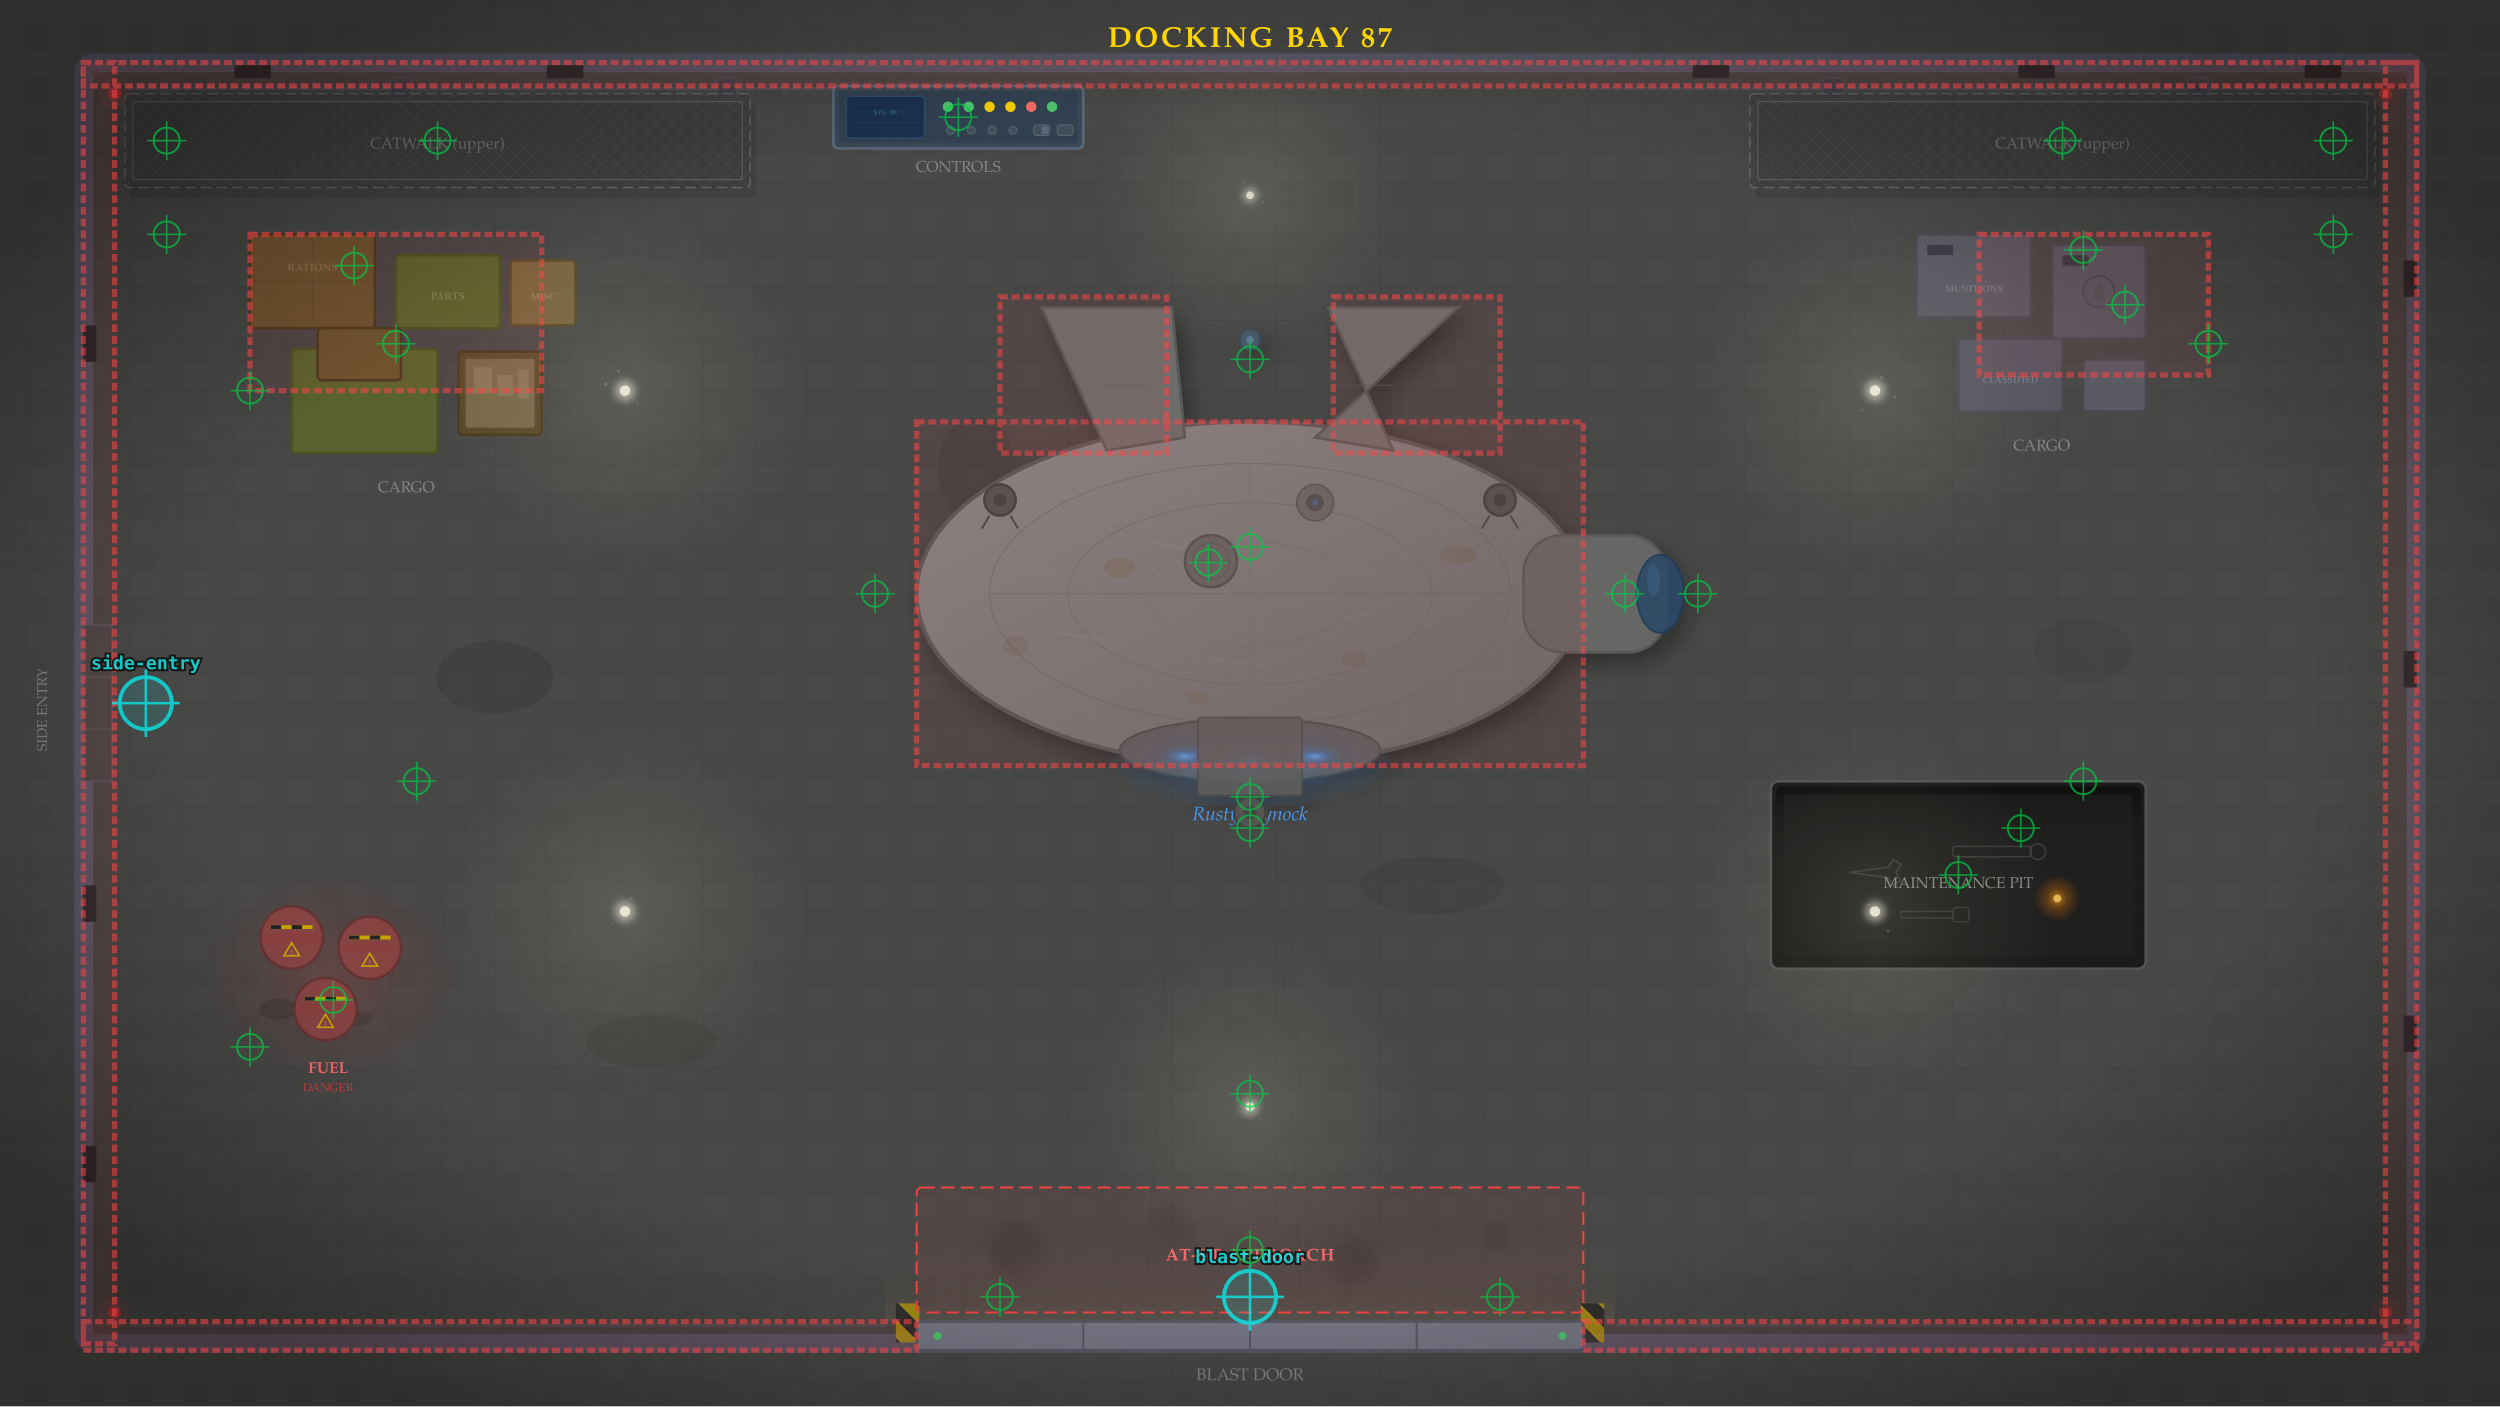
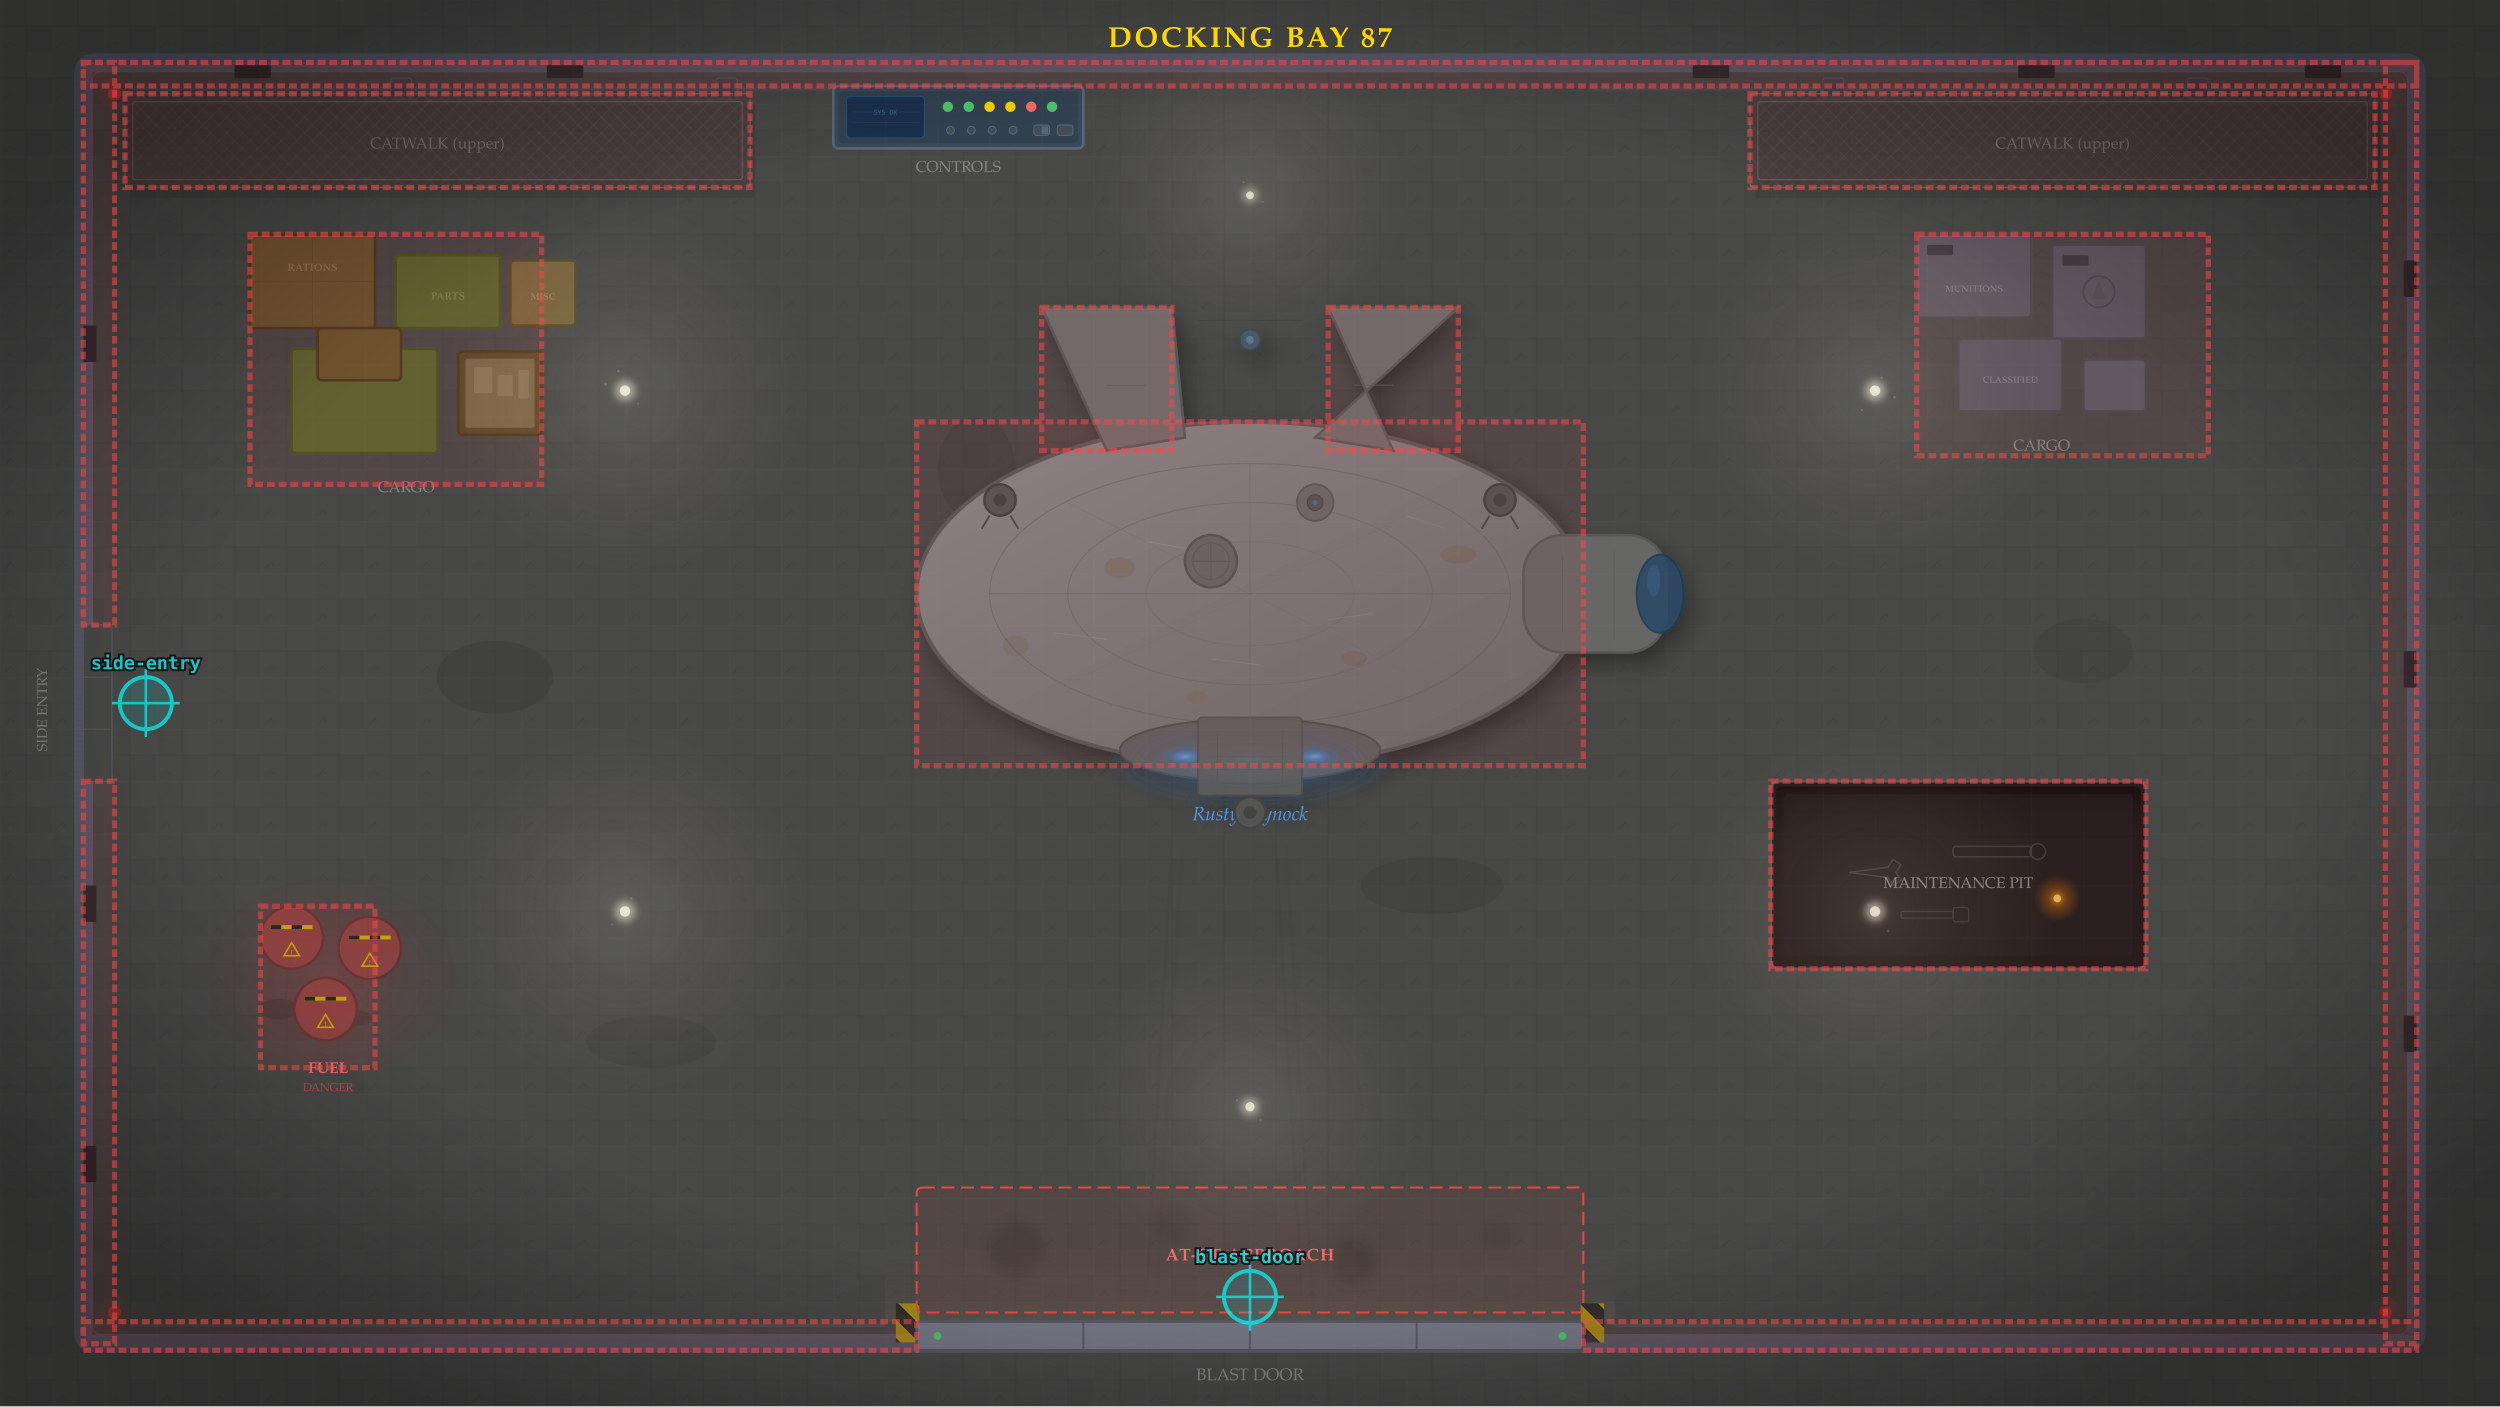
<svg xmlns="http://www.w3.org/2000/svg" viewBox="0 0 1920 1080" width="1920" height="1080">
  <defs>
    <pattern id="duracrete-hd" width="40" height="40" patternUnits="userSpaceOnUse">
      <rect width="40" height="40" fill="#4a4a4a" />
      <rect x="0" y="0" width="20" height="20" fill="#484848" opacity="0.6" />
      <rect x="20" y="20" width="20" height="20" fill="#464646" opacity="0.5" />
      <rect x="20" y="0" width="20" height="20" fill="#4c4c4c" opacity="0.4" />
      <rect x="0" y="20" width="20" height="20" fill="#454545" opacity="0.3" />
      <line x1="0" y1="20" x2="40" y2="20" stroke="#3e3e3e" stroke-width="0.6" opacity="0.5" />
      <line x1="20" y1="0" x2="20" y2="40" stroke="#3e3e3e" stroke-width="0.6" opacity="0.5" />
      <line x1="5" y1="8" x2="14" y2="12" stroke="#3a3a3a" stroke-width="0.3" opacity="0.4" />
      <line x1="28" y1="30" x2="36" y2="33" stroke="#404040" stroke-width="0.3" opacity="0.3" />
      <path d="M 3 37 L 8 32 L 11 35" fill="none" stroke="#383838" stroke-width="0.4" opacity="0.5" />
    </pattern>
    <pattern id="metal-plate" width="8" height="8" patternUnits="userSpaceOnUse">
      <rect width="8" height="8" fill="#5a5a6a" />
      <line x1="0" y1="1" x2="8" y2="1" stroke="#525262" stroke-width="0.4" opacity="0.5" />
      <line x1="0" y1="3" x2="8" y2="3" stroke="#626272" stroke-width="0.3" opacity="0.3" />
      <line x1="0" y1="5" x2="8" y2="5" stroke="#525262" stroke-width="0.4" opacity="0.4" />
      <line x1="0" y1="7" x2="8" y2="7" stroke="#626272" stroke-width="0.3" opacity="0.3" />
    </pattern>
    <pattern id="grating" width="12" height="12" patternUnits="userSpaceOnUse">
      <rect width="12" height="12" fill="#3a3a3a" opacity="0.6" />
      <line x1="0" y1="0" x2="12" y2="12" stroke="#555" stroke-width="0.8" opacity="0.5" />
      <line x1="12" y1="0" x2="0" y2="12" stroke="#555" stroke-width="0.8" opacity="0.5" />
      <line x1="6" y1="0" x2="6" y2="12" stroke="#4a4a4a" stroke-width="0.4" opacity="0.4" />
      <line x1="0" y1="6" x2="12" y2="6" stroke="#4a4a4a" stroke-width="0.4" opacity="0.4" />
    </pattern>
    <pattern id="chevron" width="20" height="20" patternUnits="userSpaceOnUse" patternTransform="rotate(45)">
      <rect width="20" height="20" fill="#c8a800" />
      <rect x="0" y="0" width="20" height="10" fill="#222" />
    </pattern>
    <radialGradient id="engineGlow" cx="50%" cy="50%" r="50%">
      <stop offset="0%" stop-color="#6eb5ff" stop-opacity="0.8" />
      <stop offset="30%" stop-color="#4e9af5" stop-opacity="0.5" />
      <stop offset="70%" stop-color="#3070c0" stop-opacity="0.2" />
      <stop offset="100%" stop-color="#4e9af5" stop-opacity="0" />
    </radialGradient>
    <radialGradient id="lightCone" cx="50%" cy="50%" r="50%">
      <stop offset="0%" stop-color="#fffbe6" stop-opacity="0.12" />
      <stop offset="40%" stop-color="#fff5cc" stop-opacity="0.06" />
      <stop offset="100%" stop-color="#fff5cc" stop-opacity="0" />
    </radialGradient>
    <radialGradient id="redAlert" cx="50%" cy="50%" r="50%">
      <stop offset="0%" stop-color="#ff4444" stop-opacity="0.15" />
      <stop offset="50%" stop-color="#ff2222" stop-opacity="0.06" />
      <stop offset="100%" stop-color="#ff0000" stop-opacity="0" />
    </radialGradient>
    <radialGradient id="weldGlow" cx="50%" cy="50%" r="50%">
      <stop offset="0%" stop-color="#ffaa33" stop-opacity="0.7" />
      <stop offset="40%" stop-color="#ff8800" stop-opacity="0.3" />
      <stop offset="100%" stop-color="#ff6600" stop-opacity="0" />
    </radialGradient>
    <linearGradient id="pitShadow" x1="0" y1="0" x2="0" y2="1">
      <stop offset="0%" stop-color="#000" stop-opacity="0.5" />
      <stop offset="30%" stop-color="#1a1a1a" stop-opacity="0.2" />
      <stop offset="100%" stop-color="#222" stop-opacity="0" />
    </linearGradient>
    <linearGradient id="sandDrift" x1="0" y1="1" x2="0" y2="0">
      <stop offset="0%" stop-color="#8a7a60" stop-opacity="0.25" />
      <stop offset="40%" stop-color="#7a6a50" stop-opacity="0.1" />
      <stop offset="100%" stop-color="#6a5a40" stop-opacity="0" />
    </linearGradient>
    <linearGradient id="hullGrad" x1="0" y1="0" x2="1" y2="1">
      <stop offset="0%" stop-color="#8a8a8a" />
      <stop offset="50%" stop-color="#7a7a7a" />
      <stop offset="100%" stop-color="#686868" />
    </linearGradient>
    <radialGradient id="vignette" cx="50%" cy="50%" r="60%">
      <stop offset="0%" stop-color="#000" stop-opacity="0" />
      <stop offset="70%" stop-color="#000" stop-opacity="0" />
      <stop offset="100%" stop-color="#000" stop-opacity="0.35" />
    </radialGradient>
    <pattern id="grid" width="40" height="40" patternUnits="userSpaceOnUse">
      <path d="M 40 0 L 0 0 0 40" fill="none" stroke="rgba(255,255,255,0.04)" stroke-width="0.5" />
    </pattern>
    <filter id="shipShadow" x="-20%" y="-20%" width="140%" height="140%">
      <feGaussianBlur in="SourceAlpha" stdDeviation="8" result="blur" />
      <feOffset dx="6" dy="8" result="offset" />
      <feFlood flood-color="#000" flood-opacity="0.35" result="color" />
      <feComposite in="color" in2="offset" operator="in" result="shadow" />
      <feMerge>
        <feMergeNode in="shadow" />
        <feMergeNode in="SourceGraphic" />
      </feMerge>
    </filter>
    <filter id="scorch" x="-50%" y="-50%" width="200%" height="200%">
      <feGaussianBlur stdDeviation="4" />
    </filter>
    <filter id="lightGlow" x="-100%" y="-100%" width="300%" height="300%">
      <feGaussianBlur stdDeviation="3" />
    </filter>
  </defs>
  <rect width="1920" height="1080" fill="url(#duracrete-hd)" />
  <ellipse cx="380" cy="520" rx="45" ry="28" fill="#2a2a2a" opacity="0.2" />
  <ellipse cx="1100" cy="680" rx="55" ry="22" fill="#2d2a25" opacity="0.18" />
  <ellipse cx="750" cy="360" rx="30" ry="40" fill="#2a2a2a" opacity="0.15" />
  <ellipse cx="1600" cy="500" rx="38" ry="25" fill="#2d2d28" opacity="0.16" />
  <ellipse cx="500" cy="800" rx="50" ry="20" fill="#282520" opacity="0.14" />
  <circle cx="780" cy="960" r="22" fill="#222" opacity="0.2" filter="url(#scorch)" />
  <circle cx="1040" cy="970" r="18" fill="#1e1e1e" opacity="0.18" filter="url(#scorch)" />
  <circle cx="900" cy="940" r="15" fill="#252525" opacity="0.15" filter="url(#scorch)" />
  <circle cx="1150" cy="950" r="12" fill="#222" opacity="0.12" filter="url(#scorch)" />
  <line x1="880" y1="1000" x2="900" y2="650" stroke="#3a3a3a" stroke-width="2.5" opacity="0.12" />
  <line x1="888" y1="1000" x2="908" y2="650" stroke="#3a3a3a" stroke-width="2.5" opacity="0.10" />
  <line x1="1000" y1="1000" x2="980" y2="650" stroke="#3a3a3a" stroke-width="2.5" opacity="0.11" />
  <line x1="1008" y1="1000" x2="988" y2="650" stroke="#3a3a3a" stroke-width="2.5" opacity="0.09" />
  <rect x="680" y="960" width="560" height="55" fill="url(#sandDrift)" rx="4" />
  <rect x="64" y="48" width="1792" height="984" fill="none" stroke="url(#metal-plate)" stroke-width="14" rx="8" />
  <rect x="71" y="55" width="1778" height="970" fill="none" stroke="#6a6a7a" stroke-width="1" rx="6" opacity="0.5" />
  <line x1="100" y1="68" x2="700" y2="68" stroke="#50505a" stroke-width="3" />
  <line x1="1220" y1="68" x2="1820" y2="68" stroke="#50505a" stroke-width="3" />
  <rect x="300" y="60" width="16" height="16" fill="#44444e" stroke="#55555f" stroke-width="1" rx="2" />
  <rect x="550" y="60" width="16" height="16" fill="#44444e" stroke="#55555f" stroke-width="1" rx="2" />
  <rect x="1400" y="60" width="16" height="16" fill="#44444e" stroke="#55555f" stroke-width="1" rx="2" />
  <rect x="1680" y="60" width="16" height="16" fill="#44444e" stroke="#55555f" stroke-width="1" rx="2" />
  <line x1="100" y1="1018" x2="680" y2="1018" stroke="#50505a" stroke-width="2.5" />
  <line x1="1240" y1="1018" x2="1820" y2="1018" stroke="#50505a" stroke-width="2.5" />
  <rect x="180" y="50" width="28" height="10" fill="#2a2a2e" rx="1" />
  <rect x="420" y="50" width="28" height="10" fill="#2a2a2e" rx="1" />
  <rect x="1300" y="50" width="28" height="10" fill="#2a2a2e" rx="1" />
  <rect x="1550" y="50" width="28" height="10" fill="#2a2a2e" rx="1" />
  <rect x="1770" y="50" width="28" height="10" fill="#2a2a2e" rx="1" />
  <rect x="1846" y="200" width="10" height="28" fill="#2a2a2e" rx="1" />
  <rect x="1846" y="500" width="10" height="28" fill="#2a2a2e" rx="1" />
  <rect x="1846" y="780" width="10" height="28" fill="#2a2a2e" rx="1" />
  <rect x="64" y="250" width="10" height="28" fill="#2a2a2e" rx="1" />
  <rect x="64" y="680" width="10" height="28" fill="#2a2a2e" rx="1" />
  <rect x="64" y="880" width="10" height="28" fill="#2a2a2e" rx="1" />
  <rect x="688" y="1001" width="18" height="30" fill="url(#chevron)" opacity="0.7" />
  <rect x="1214" y="1001" width="18" height="30" fill="url(#chevron)" opacity="0.7" />
  <circle cx="88" cy="72" r="5" fill="#ff3333" opacity="0.6" />
  <circle cx="88" cy="72" r="12" fill="#ff3333" opacity="0.08" />
  <circle cx="1832" cy="72" r="5" fill="#ff3333" opacity="0.6" />
  <circle cx="1832" cy="72" r="12" fill="#ff3333" opacity="0.08" />
  <circle cx="88" cy="1008" r="5" fill="#ff3333" opacity="0.6" />
  <circle cx="88" cy="1008" r="12" fill="#ff3333" opacity="0.08" />
  <circle cx="1832" cy="1008" r="5" fill="#ff3333" opacity="0.6" />
  <circle cx="1832" cy="1008" r="12" fill="#ff3333" opacity="0.08" />
  <rect x="704" y="1015" width="512" height="22" fill="#7a7a8a" stroke="#5a5a6a" stroke-width="2" rx="3" />
  <line x1="832" y1="1015" x2="832" y2="1037" stroke="#5a5a6a" stroke-width="1.5" />
  <line x1="960" y1="1015" x2="960" y2="1037" stroke="#5a5a6a" stroke-width="1.5" />
  <line x1="1088" y1="1015" x2="1088" y2="1037" stroke="#5a5a6a" stroke-width="1.5" />
  <circle cx="720" cy="1026" r="3" fill="#4ecb71" />
  <circle cx="1200" cy="1026" r="3" fill="#4ecb71" />
  <text x="960" y="1060" text-anchor="middle" font-family="'Palatino Linotype','Book Antiqua',Palatino,serif" font-size="13" fill="#888">BLAST DOOR</text>
  <rect x="64" y="480" width="22" height="120" fill="#4a4a4a" stroke="#5a5a6a" stroke-width="1" />
  <line x1="64" y1="520" x2="86" y2="520" stroke="#555" stroke-width="1" />
  <line x1="64" y1="560" x2="86" y2="560" stroke="#555" stroke-width="1" />
  <text x="36" y="545" text-anchor="middle" font-family="'Palatino Linotype','Book Antiqua',Palatino,serif" font-size="11" fill="#888" transform="rotate(-90,36,545)">SIDE ENTRY</text>
  <rect x="100" y="80" width="480" height="72" fill="#1a1a1a" opacity="0.15" rx="2" />
  <rect x="96" y="72" width="480" height="72" fill="url(#grating)" stroke="#777" stroke-width="1" stroke-dasharray="8,4" rx="3" opacity="0.75" />
  <rect x="102" y="78" width="468" height="60" fill="none" stroke="#666" stroke-width="0.8" rx="2" />
  <text x="336" y="114" text-anchor="middle" font-family="'Palatino Linotype','Book Antiqua',Palatino,serif" font-size="12" fill="#777">CATWALK (upper)</text>
  <rect x="1348" y="80" width="480" height="72" fill="#1a1a1a" opacity="0.15" rx="2" />
  <rect x="1344" y="72" width="480" height="72" fill="url(#grating)" stroke="#777" stroke-width="1" stroke-dasharray="8,4" rx="3" opacity="0.75" />
  <rect x="1350" y="78" width="468" height="60" fill="none" stroke="#666" stroke-width="0.8" rx="2" />
  <text x="1584" y="114" text-anchor="middle" font-family="'Palatino Linotype','Book Antiqua',Palatino,serif" font-size="12" fill="#777">CATWALK (upper)</text>
  <g transform="translate(960, 456)" filter="url(#shipShadow)">
    <ellipse cx="0" cy="0" rx="256" ry="132" fill="url(#hullGrad)" stroke="#5a5a5a" stroke-width="3" />
    <ellipse cx="0" cy="0" rx="200" ry="100" fill="none" stroke="#636363" stroke-width="0.8" opacity="0.6" />
    <ellipse cx="0" cy="0" rx="140" ry="70" fill="none" stroke="#636363" stroke-width="0.8" opacity="0.5" />
    <ellipse cx="0" cy="0" rx="80" ry="40" fill="none" stroke="#636363" stroke-width="0.6" opacity="0.4" />
    <line x1="-200" y1="0" x2="200" y2="0" stroke="#636363" stroke-width="0.8" opacity="0.5" />
    <line x1="0" y1="-100" x2="0" y2="100" stroke="#636363" stroke-width="0.8" opacity="0.4" />
    <line x1="-140" y1="-70" x2="140" y2="70" stroke="#636363" stroke-width="0.5" opacity="0.3" />
    <line x1="140" y1="-70" x2="-140" y2="70" stroke="#636363" stroke-width="0.5" opacity="0.3" />
    <line x1="-80" y1="-40" x2="-50" y2="-35" stroke="#9a9a9a" stroke-width="0.6" opacity="0.4" />
    <line x1="60" y1="20" x2="95" y2="15" stroke="#9a9a9a" stroke-width="0.5" opacity="0.35" />
    <line x1="-30" y1="50" x2="10" y2="55" stroke="#9a9a9a" stroke-width="0.7" opacity="0.3" />
    <line x1="120" y1="-60" x2="150" y2="-50" stroke="#9a9a9a" stroke-width="0.5" opacity="0.3" />
    <line x1="-150" y1="30" x2="-110" y2="35" stroke="#9a9a9a" stroke-width="0.6" opacity="0.35" />
    <ellipse cx="-100" cy="-20" rx="12" ry="8" fill="#6a4a2a" opacity="0.2" />
    <ellipse cx="80" cy="50" rx="10" ry="6" fill="#6a4a2a" opacity="0.18" />
    <ellipse cx="-40" cy="80" rx="8" ry="5" fill="#6a4a2a" opacity="0.15" />
    <ellipse cx="160" cy="-30" rx="14" ry="7" fill="#6a4a2a" opacity="0.17" />
    <ellipse cx="-180" cy="40" rx="10" ry="8" fill="#5a3a1a" opacity="0.14" />
    <path d="M -110 -110 L -160 -220 L -60 -220 L -50 -120 Z" fill="#6e6e6e" stroke="#5a5a5a" stroke-width="2" />
    <line x1="-110" y1="-160" x2="-80" y2="-160" stroke="#585858" stroke-width="0.8" opacity="0.5" />
    <path d="M 110 -110 L 60 -220 L 160 -220 L 50 -120 Z" fill="#6e6e6e" stroke="#5a5a5a" stroke-width="2" />
    <line x1="80" y1="-160" x2="110" y2="-160" stroke="#585858" stroke-width="0.8" opacity="0.5" />
    <circle cx="0" cy="-195" r="8" fill="#4a5a6a" stroke="#3a4a5a" stroke-width="1.5" />
    <circle cx="0" cy="-195" r="3" fill="#5a7a9a" />
    <line x1="-40" y1="-210" x2="40" y2="-210" stroke="#3a3a3a" stroke-width="1" opacity="0.4" />
    <rect x="210" y="-45" width="110" height="90" rx="30" fill="#686868" stroke="#5a5a5a" stroke-width="2" />
    <line x1="240" y1="-30" x2="240" y2="30" stroke="#5a5a5a" stroke-width="0.8" opacity="0.5" />
    <line x1="280" y1="-35" x2="280" y2="35" stroke="#5a5a5a" stroke-width="0.8" opacity="0.4" />
    <ellipse cx="315" cy="0" rx="18" ry="30" fill="#2a4a6a" stroke="#1a3a5a" stroke-width="1.5" opacity="0.85" />
    <ellipse cx="310" cy="-10" rx="5" ry="12" fill="#4a7aaa" opacity="0.25" />
    <ellipse cx="0" cy="120" rx="100" ry="24" fill="#606060" stroke="#505050" stroke-width="1.5" />
    <ellipse cx="-50" cy="125" rx="20" ry="8" fill="url(#engineGlow)" />
    <ellipse cx="0" cy="128" rx="22" ry="9" fill="url(#engineGlow)" />
    <ellipse cx="50" cy="125" rx="20" ry="8" fill="url(#engineGlow)" />
    <ellipse cx="0" cy="130" rx="110" ry="35" fill="url(#engineGlow)" opacity="0.4" />
    <circle cx="-30" cy="-25" r="20" fill="#666" stroke="#555" stroke-width="2" />
    <circle cx="-30" cy="-25" r="14" fill="none" stroke="#5a5a5a" stroke-width="0.8" />
    <line x1="-30" y1="-40" x2="-30" y2="-10" stroke="#5a5a5a" stroke-width="0.8" />
    <line x1="-45" y1="-25" x2="-15" y2="-25" stroke="#5a5a5a" stroke-width="0.8" />
    <circle cx="50" cy="-70" r="14" fill="#6a6a6a" stroke="#5a5a5a" stroke-width="1.5" />
    <circle cx="50" cy="-70" r="6" fill="#555" stroke="#4a4a4a" stroke-width="1" />
    <circle cx="50" cy="-70" r="2" fill="#4a6a8a" />
    <rect x="-40" y="95" width="80" height="60" rx="3" fill="#606060" stroke="#505050" stroke-width="1.5" opacity="0.85" />
    <line x1="-25" y1="105" x2="-25" y2="145" stroke="#555" stroke-width="0.8" opacity="0.5" />
    <line x1="25" y1="105" x2="25" y2="145" stroke="#555" stroke-width="0.8" opacity="0.5" />
    <line x1="-30" y1="115" x2="30" y2="115" stroke="#555" stroke-width="0.5" opacity="0.4" />
    <line x1="-30" y1="125" x2="30" y2="125" stroke="#555" stroke-width="0.5" opacity="0.4" />
    <line x1="-30" y1="135" x2="30" y2="135" stroke="#555" stroke-width="0.5" opacity="0.4" />
  </g>
  <text x="960" y="630" text-anchor="middle" font-family="'Palatino Linotype','Book Antiqua',Palatino,serif" font-size="15" fill="#4e9af5" font-style="italic">Rusty Mynock</text>
  <g transform="translate(768, 384)">
    <circle r="12" fill="#555" stroke="#444" stroke-width="2" />
    <circle r="5" fill="#444" />
    <line x1="-8" y1="12" x2="-14" y2="22" stroke="#4a4a4a" stroke-width="1.5" />
    <line x1="8" y1="12" x2="14" y2="22" stroke="#4a4a4a" stroke-width="1.5" />
  </g>
  <g transform="translate(1152, 384)">
    <circle r="12" fill="#555" stroke="#444" stroke-width="2" />
    <circle r="5" fill="#444" />
    <line x1="-8" y1="12" x2="-14" y2="22" stroke="#4a4a4a" stroke-width="1.5" />
    <line x1="8" y1="12" x2="14" y2="22" stroke="#4a4a4a" stroke-width="1.5" />
  </g>
  <g transform="translate(960, 624)">
    <circle r="12" fill="#555" stroke="#444" stroke-width="2" />
    <circle r="5" fill="#444" />
    <line x1="-8" y1="12" x2="-14" y2="22" stroke="#4a4a4a" stroke-width="1.5" />
    <line x1="8" y1="12" x2="14" y2="22" stroke="#4a4a4a" stroke-width="1.5" />
  </g>
  <g transform="translate(192, 180)">
    <rect x="0" y="0" width="96" height="72" fill="#6b5530" stroke="#4a3a20" stroke-width="2" rx="3" />
    <line x1="48" y1="0" x2="48" y2="72" stroke="#5a4525" stroke-width="0.8" opacity="0.5" />
    <line x1="0" y1="36" x2="96" y2="36" stroke="#5a4525" stroke-width="0.8" opacity="0.5" />
    <text x="48" y="28" text-anchor="middle" font-family="'Palatino Linotype','Book Antiqua',Palatino,serif" font-size="8" fill="#8a7550" font-weight="bold">RATIONS</text>
    <rect x="112" y="16" width="80" height="56" fill="#5b6530" stroke="#4a5420" stroke-width="2" rx="3" />
    <text x="152" y="50" text-anchor="middle" font-family="'Palatino Linotype','Book Antiqua',Palatino,serif" font-size="8" fill="#7a8550" font-weight="bold">PARTS</text>
    <rect x="32" y="88" width="112" height="80" fill="#5b6530" stroke="#4a5420" stroke-width="2" rx="3" />
    <rect x="52" y="72" width="64" height="40" fill="#6b5530" stroke="#4a3a20" stroke-width="2" rx="3" />
    <rect x="160" y="90" width="64" height="64" fill="#5a4a2a" stroke="#4a3a20" stroke-width="2" rx="3" />
    <rect x="165" y="95" width="54" height="54" fill="#7a6a4a" stroke="#5a4a30" stroke-width="1" rx="2" />
    <rect x="172" y="102" width="14" height="20" fill="#8a7a5a" rx="1" />
    <rect x="190" y="108" width="12" height="16" fill="#8a7a5a" rx="1" />
    <rect x="206" y="104" width="8" height="22" fill="#8a7a5a" rx="1" />
    <rect x="200" y="20" width="50" height="50" fill="#7a6540" stroke="#5a4a28" stroke-width="2" rx="3" />
    <text x="225" y="50" text-anchor="middle" font-family="'Palatino Linotype','Book Antiqua',Palatino,serif" font-size="7" fill="#9a8560" font-weight="bold">MISC</text>
    <text x="120" y="198" text-anchor="middle" font-family="'Palatino Linotype','Book Antiqua',Palatino,serif" font-size="12" fill="#888">CARGO</text>
  </g>
  <g transform="translate(1520, 180)">
    <rect x="-48" y="0" width="88" height="64" fill="#5a5a64" stroke="#4a4a54" stroke-width="2" rx="3" />
    <rect x="-40" y="8" width="20" height="8" fill="#3a3a44" rx="1" />
    <text x="-4" y="44" text-anchor="middle" font-family="'Palatino Linotype','Book Antiqua',Palatino,serif" font-size="7" fill="#7a7a8a" font-weight="bold">MUNITIONS</text>
    <rect x="56" y="8" width="72" height="72" fill="#5a5a64" stroke="#4a4a54" stroke-width="2" rx="3" />
    <rect x="64" y="16" width="20" height="8" fill="#3a3a44" rx="1" />
    <circle cx="92" cy="44" r="12" fill="none" stroke="#4a4a54" stroke-width="1.5" />
    <path d="M 92 35 L 86 50 L 98 50 Z" fill="#4a4a54" opacity="0.5" />
    <rect x="-16" y="80" width="80" height="56" fill="#585864" stroke="#4a4a54" stroke-width="2" rx="3" />
    <text x="24" y="114" text-anchor="middle" font-family="'Palatino Linotype','Book Antiqua',Palatino,serif" font-size="7" fill="#7a7a8a" font-weight="bold">CLASSIFIED</text>
    <rect x="80" y="96" width="48" height="40" fill="#5c5c66" stroke="#4a4a54" stroke-width="2" rx="3" />
    <text x="48" y="166" text-anchor="middle" font-family="'Palatino Linotype','Book Antiqua',Palatino,serif" font-size="12" fill="#888">CARGO</text>
  </g>
  <g transform="translate(224, 720)">
    <ellipse cx="30" cy="30" rx="100" ry="80" fill="url(#redAlert)" />
    <ellipse cx="-10" cy="55" rx="15" ry="8" fill="#2a2020" opacity="0.25" />
    <ellipse cx="50" cy="62" rx="12" ry="6" fill="#2a2020" opacity="0.2" />
    <ellipse cx="25" cy="70" rx="18" ry="7" fill="#2a2020" opacity="0.18" />
    <ellipse cx="0" cy="0" rx="24" ry="24" fill="#884444" stroke="#663333" stroke-width="2" />
    <ellipse cx="0" cy="0" rx="24" ry="4" fill="#993333" opacity="0.3" />
    <line x1="-16" y1="-8" x2="16" y2="-8" stroke="#ccaa00" stroke-width="3" />
    <line x1="-16" y1="-8" x2="-8" y2="-8" stroke="#222" stroke-width="3" />
    <line x1="0" y1="-8" x2="8" y2="-8" stroke="#222" stroke-width="3" />
    <path d="M 0 4 L -6 14 L 6 14 Z" fill="none" stroke="#ccaa00" stroke-width="1.2" />
    <text x="0" y="13" text-anchor="middle" font-family="'Palatino Linotype','Book Antiqua',Palatino,serif" font-size="5" fill="#ccaa00" font-weight="bold">!</text>
    <ellipse cx="60" cy="8" rx="24" ry="24" fill="#884444" stroke="#663333" stroke-width="2" />
    <ellipse cx="60" cy="8" rx="24" ry="4" fill="#993333" opacity="0.3" />
    <line x1="44" y1="0" x2="76" y2="0" stroke="#ccaa00" stroke-width="3" />
    <line x1="44" y1="0" x2="52" y2="0" stroke="#222" stroke-width="3" />
    <line x1="60" y1="0" x2="68" y2="0" stroke="#222" stroke-width="3" />
    <path d="M 60 12 L 54 22 L 66 22 Z" fill="none" stroke="#ccaa00" stroke-width="1.2" />
    <text x="60" y="21" text-anchor="middle" font-family="'Palatino Linotype','Book Antiqua',Palatino,serif" font-size="5" fill="#ccaa00" font-weight="bold">!</text>
    <ellipse cx="26" cy="55" rx="24" ry="24" fill="#884444" stroke="#663333" stroke-width="2" />
    <ellipse cx="26" cy="55" rx="24" ry="4" fill="#993333" opacity="0.3" />
    <line x1="10" y1="47" x2="42" y2="47" stroke="#ccaa00" stroke-width="3" />
    <line x1="10" y1="47" x2="18" y2="47" stroke="#222" stroke-width="3" />
    <line x1="26" y1="47" x2="34" y2="47" stroke="#222" stroke-width="3" />
    <path d="M 26 59 L 20 69 L 32 69 Z" fill="none" stroke="#ccaa00" stroke-width="1.2" />
    <text x="26" y="68" text-anchor="middle" font-family="'Palatino Linotype','Book Antiqua',Palatino,serif" font-size="5" fill="#ccaa00" font-weight="bold">!</text>
    <text x="28" y="104" text-anchor="middle" font-family="'Palatino Linotype','Book Antiqua',Palatino,serif" font-size="12" fill="#ff6b6b" font-weight="bold">FUEL</text>
    <text x="28" y="118" text-anchor="middle" font-family="'Palatino Linotype','Book Antiqua',Palatino,serif" font-size="9" fill="#cc4444">DANGER</text>
  </g>
  <g transform="translate(1360, 600)">
    <rect x="0" y="0" width="288" height="144" rx="6" fill="#1a1a1a" stroke="#555" stroke-width="2" />
    <rect x="4" y="4" width="280" height="136" rx="4" fill="url(#pitShadow)" />
    <rect x="10" y="10" width="268" height="124" rx="3" fill="#222" opacity="0.5" />
    <g transform="translate(60, 70)" opacity="0.4">
      <path d="M 0 0 L 30 -4 L 34 -10 L 40 -6 L 36 0 L 40 6 L 34 10 L 30 4 Z" fill="none" stroke="#666" stroke-width="1.2" />
    </g>
    <g transform="translate(140, 50)" opacity="0.4">
      <rect x="0" y="0" width="60" height="8" rx="2" fill="none" stroke="#666" stroke-width="1.2" />
      <circle cx="65" cy="4" r="6" fill="none" stroke="#666" stroke-width="1.2" />
    </g>
    <g transform="translate(100, 100)" opacity="0.35">
      <rect x="0" y="0" width="40" height="5" rx="1" fill="none" stroke="#666" stroke-width="1" />
      <rect x="40" y="-3" width="12" height="11" rx="2" fill="none" stroke="#666" stroke-width="1" />
    </g>
    <circle cx="220" cy="90" r="18" fill="url(#weldGlow)" />
    <circle cx="220" cy="90" r="3" fill="#ffcc66" opacity="0.8" />
    <text x="144" y="82" text-anchor="middle" font-family="'Palatino Linotype','Book Antiqua',Palatino,serif" font-size="12" fill="#888">MAINTENANCE PIT</text>
  </g>
  <g transform="translate(640, 66)">
    <rect x="0" y="0" width="192" height="48" rx="4" fill="#3a4a5a" stroke="#5a6a7a" stroke-width="2" />
    <rect x="4" y="4" width="184" height="40" rx="3" fill="#2a3a4a" opacity="0.5" />
    <rect x="10" y="8" width="60" height="32" rx="3" fill="#1a3050" stroke="#2a5070" stroke-width="1" />
    <line x1="14" y1="20" x2="66" y2="20" stroke="#2a5a8a" stroke-width="0.5" opacity="0.4" />
    <line x1="14" y1="28" x2="66" y2="28" stroke="#2a5a8a" stroke-width="0.5" opacity="0.3" />
    <text x="40" y="22" text-anchor="middle" font-family="monospace" font-size="5" fill="#3a8aaa" opacity="0.7">SYS OK</text>
    <circle cx="88" cy="16" r="4" fill="#4ecb71" />
    <circle cx="104" cy="16" r="4" fill="#4ecb71" />
    <circle cx="120" cy="16" r="4" fill="#ffd700" />
    <circle cx="136" cy="16" r="4" fill="#ffd700" />
    <circle cx="152" cy="16" r="4" fill="#ff6b6b" />
    <circle cx="168" cy="16" r="4" fill="#4ecb71" />
    <circle cx="90" cy="34" r="3" fill="#444e5a" stroke="#556a7a" stroke-width="0.8" />
    <circle cx="106" cy="34" r="3" fill="#444e5a" stroke="#556a7a" stroke-width="0.8" />
    <circle cx="122" cy="34" r="3" fill="#444e5a" stroke="#556a7a" stroke-width="0.8" />
    <circle cx="138" cy="34" r="3" fill="#444e5a" stroke="#556a7a" stroke-width="0.8" />
    <rect x="154" y="30" width="12" height="8" rx="2" fill="#444e5a" stroke="#556a7a" stroke-width="0.8" />
    <rect x="160" y="31" width="5" height="6" rx="1" fill="#5a6a7a" />
    <rect x="172" y="30" width="12" height="8" rx="2" fill="#444e5a" stroke="#556a7a" stroke-width="0.8" />
    <text x="96" y="66" text-anchor="middle" font-family="'Palatino Linotype','Book Antiqua',Palatino,serif" font-size="12" fill="#888">CONTROLS</text>
  </g>
  <rect x="704" y="912" width="512" height="96" fill="rgba(255,60,60,0.06)" stroke="#ff4444" stroke-width="1.5" stroke-dasharray="10,5" rx="4" />
  <text x="960" y="968" text-anchor="middle" font-family="'Palatino Linotype','Book Antiqua',Palatino,serif" font-size="13" fill="#ff6b6b" font-weight="bold" letter-spacing="1">AT-ST APPROACH</text>
  <circle cx="480" cy="300" r="140" fill="url(#lightCone)" />
  <circle cx="480" cy="300" r="8" fill="#fffbe6" opacity="0.5" filter="url(#lightGlow)" />
  <circle cx="480" cy="300" r="4" fill="#fffde8" opacity="0.8" />
  <circle cx="1440" cy="300" r="140" fill="url(#lightCone)" />
  <circle cx="1440" cy="300" r="8" fill="#fffbe6" opacity="0.5" filter="url(#lightGlow)" />
  <circle cx="1440" cy="300" r="4" fill="#fffde8" opacity="0.8" />
  <circle cx="480" cy="700" r="140" fill="url(#lightCone)" />
  <circle cx="480" cy="700" r="8" fill="#fffbe6" opacity="0.5" filter="url(#lightGlow)" />
  <circle cx="480" cy="700" r="4" fill="#fffde8" opacity="0.8" />
  <circle cx="1440" cy="700" r="140" fill="url(#lightCone)" />
  <circle cx="1440" cy="700" r="8" fill="#fffbe6" opacity="0.5" filter="url(#lightGlow)" />
  <circle cx="1440" cy="700" r="4" fill="#fffde8" opacity="0.8" />
  <circle cx="960" cy="150" r="120" fill="url(#lightCone)" />
  <circle cx="960" cy="150" r="6" fill="#fffbe6" opacity="0.4" filter="url(#lightGlow)" />
  <circle cx="960" cy="150" r="3" fill="#fffde8" opacity="0.7" />
  <circle cx="960" cy="850" r="130" fill="url(#lightCone)" />
  <circle cx="960" cy="850" r="7" fill="#fffbe6" opacity="0.45" filter="url(#lightGlow)" />
  <circle cx="960" cy="850" r="3.5" fill="#fffde8" opacity="0.75" />
  <circle cx="475" cy="285" r="1" fill="#fffbe6" opacity="0.2" />
  <circle cx="490" cy="310" r="0.8" fill="#fffbe6" opacity="0.15" />
  <circle cx="465" cy="295" r="1.2" fill="#fffbe6" opacity="0.18" />
  <circle cx="1445" cy="290" r="1" fill="#fffbe6" opacity="0.17" />
  <circle cx="1430" cy="315" r="0.9" fill="#fffbe6" opacity="0.14" />
  <circle cx="1455" cy="305" r="1.1" fill="#fffbe6" opacity="0.16" />
  <circle cx="485" cy="690" r="1" fill="#fffbe6" opacity="0.15" />
  <circle cx="470" cy="710" r="0.8" fill="#fffbe6" opacity="0.13" />
  <circle cx="1435" cy="695" r="0.9" fill="#fffbe6" opacity="0.14" />
  <circle cx="1450" cy="715" r="1.1" fill="#fffbe6" opacity="0.16" />
  <circle cx="955" cy="140" r="0.8" fill="#fffbe6" opacity="0.15" />
  <circle cx="970" cy="155" r="1" fill="#fffbe6" opacity="0.13" />
  <circle cx="950" cy="845" r="0.9" fill="#fffbe6" opacity="0.14" />
  <circle cx="968" cy="860" r="1" fill="#fffbe6" opacity="0.12" />
  <rect width="1920" height="1080" fill="url(#grid)" />
  <rect width="1920" height="1080" fill="#3a3020" opacity="0.04" />
  <rect width="1920" height="1080" fill="url(#vignette)" />
  <text x="960" y="36" text-anchor="middle" font-family="'Palatino Linotype','Book Antiqua',Palatino,serif" font-size="22" fill="#ffd700" font-weight="bold" letter-spacing="2">DOCKING BAY 87</text>
  <g id="collision-geometry" opacity="0.55" stroke="#ff4444" stroke-width="4" stroke-dasharray="6,3">
+     <rect id="walls-north" x="64" y="48" width="1792" height="18" fill="rgba(255,68,68,0.1)" />
+     <rect id="walls-south-left" x="64" y="1015" width="640" height="22" fill="rgba(255,68,68,0.1)" />
+     <rect id="walls-south-right" x="1216" y="1015" width="640" height="22" fill="rgba(255,68,68,0.1)" />
+     <rect id="walls-west" x="64" y="48" width="24" height="432" fill="rgba(255,68,68,0.1)" />
+     <rect id="walls-west-below" x="64" y="600" width="24" height="432" fill="rgba(255,68,68,0.1)" />
+     <rect id="walls-east" x="1832" y="48" width="24" height="984" fill="rgba(255,68,68,0.1)" />
    <rect id="ship-hull" x="704" y="324" width="512" height="264" fill="rgba(255,68,68,0.1)" />
-     <rect id="ship-mandible-left" x="768" y="228" width="128" height="120" fill="rgba(255,68,68,0.1)" />
-     <rect id="ship-mandible-right" x="1024" y="228" width="128" height="120" fill="rgba(255,68,68,0.1)" />
-     <rect id="cargo-crates-left" x="192" y="180" width="224" height="120" fill="rgba(255,68,68,0.1)" />
-     <rect id="cargo-crates-right" x="1520" y="180" width="176" height="108" fill="rgba(255,68,68,0.1)" />
-     <rect id="walls-north" x="64" y="48" width="1792" height="18" fill="rgba(255,68,68,0.1)" />
-     <rect id="walls-south-l" x="64" y="1015" width="640" height="22" fill="rgba(255,68,68,0.1)" />
-     <rect id="walls-south-r" x="1216" y="1015" width="640" height="22" fill="rgba(255,68,68,0.1)" />
-     <rect id="walls-west" x="64" y="48" width="24" height="984" fill="rgba(255,68,68,0.1)" />
-     <rect id="walls-east" x="1832" y="48" width="24" height="984" fill="rgba(255,68,68,0.1)" />
+     <rect id="ship-mandible-left" x="800" y="236" width="100" height="110" fill="rgba(255,68,68,0.1)" />
+     <rect id="ship-mandible-right" x="1020" y="236" width="100" height="110" fill="rgba(255,68,68,0.1)" />
+     <rect id="cargo-left" x="192" y="180" width="224" height="192" fill="rgba(255,68,68,0.1)" />
+     <rect id="cargo-right" x="1472" y="180" width="224" height="170" fill="rgba(255,68,68,0.1)" />
+     <rect id="fuel-barrels" x="200" y="696" width="88" height="124" fill="rgba(255,68,68,0.1)" />
+     <rect id="maintenance-pit" x="1360" y="600" width="288" height="144" fill="rgba(255,68,68,0.1)" />
+     <rect id="catwalk-left" x="96" y="72" width="480" height="72" fill="rgba(255,68,68,0.1)" />
+     <rect id="catwalk-right" x="1344" y="72" width="480" height="72" fill="rgba(255,68,68,0.1)" />
  </g>
  <g id="positions" opacity="0.7" fill="none" stroke-width="1">
    <circle cx="960" cy="996" r="20" stroke="#00ffff" stroke-width="3" fill="rgba(0,255,255,0.15)" />
    <line x1="934" y1="996" x2="986" y2="996" stroke="#00ffff" stroke-width="2" />
    <line x1="960" y1="970" x2="960" y2="1022" stroke="#00ffff" stroke-width="2" />
    <text x="960" y="970" text-anchor="middle" font-family="monospace" font-size="14" fill="#00ffff" font-weight="bold" stroke="#000" stroke-width="3" paint-order="stroke">blast-door</text>
    <circle cx="112" cy="540" r="20" stroke="#00ffff" stroke-width="3" fill="rgba(0,255,255,0.15)" />
    <line x1="86" y1="540" x2="138" y2="540" stroke="#00ffff" stroke-width="2" />
    <line x1="112" y1="514" x2="112" y2="566" stroke="#00ffff" stroke-width="2" />
    <text x="112" y="514" text-anchor="middle" font-family="monospace" font-size="14" fill="#00ffff" font-weight="bold" stroke="#000" stroke-width="3" paint-order="stroke">side-entry</text>
-     <circle cx="768" cy="996" r="10" stroke="#00cc44" stroke-width="1.5" />
-     <line x1="753" y1="996" x2="783" y2="996" stroke="#00cc44" stroke-width="1.2" />
-     <line x1="768" y1="981" x2="768" y2="1011" stroke="#00cc44" stroke-width="1.2" />
-     <circle cx="1152" cy="996" r="10" stroke="#00cc44" stroke-width="1.5" />
-     <line x1="1137" y1="996" x2="1167" y2="996" stroke="#00cc44" stroke-width="1.2" />
-     <line x1="1152" y1="981" x2="1152" y2="1011" stroke="#00cc44" stroke-width="1.2" />
-     <circle cx="960" cy="612" r="10" stroke="#00cc44" stroke-width="1.5" />
-     <line x1="945" y1="612" x2="975" y2="612" stroke="#00cc44" stroke-width="1.2" />
-     <line x1="960" y1="597" x2="960" y2="627" stroke="#00cc44" stroke-width="1.2" />
-     <circle cx="1304" cy="456" r="10" stroke="#00cc44" stroke-width="1.5" />
-     <line x1="1289" y1="456" x2="1319" y2="456" stroke="#00cc44" stroke-width="1.2" />
-     <line x1="1304" y1="441" x2="1304" y2="471" stroke="#00cc44" stroke-width="1.2" />
-     <circle cx="928" cy="432" r="10" stroke="#00cc44" stroke-width="1.5" />
-     <line x1="913" y1="432" x2="943" y2="432" stroke="#00cc44" stroke-width="1.2" />
-     <line x1="928" y1="417" x2="928" y2="447" stroke="#00cc44" stroke-width="1.2" />
-     <circle cx="960" cy="276" r="10" stroke="#00cc44" stroke-width="1.5" />
-     <line x1="945" y1="276" x2="975" y2="276" stroke="#00cc44" stroke-width="1.2" />
-     <line x1="960" y1="261" x2="960" y2="291" stroke="#00cc44" stroke-width="1.2" />
-     <circle cx="960" cy="636" r="10" stroke="#00cc44" stroke-width="1.5" />
-     <line x1="945" y1="636" x2="975" y2="636" stroke="#00cc44" stroke-width="1.2" />
-     <line x1="960" y1="621" x2="960" y2="651" stroke="#00cc44" stroke-width="1.2" />
-     <circle cx="672" cy="456" r="10" stroke="#00cc44" stroke-width="1.5" />
-     <line x1="657" y1="456" x2="687" y2="456" stroke="#00cc44" stroke-width="1.2" />
-     <line x1="672" y1="441" x2="672" y2="471" stroke="#00cc44" stroke-width="1.2" />
-     <circle cx="1248" cy="456" r="10" stroke="#00cc44" stroke-width="1.5" />
-     <line x1="1233" y1="456" x2="1263" y2="456" stroke="#00cc44" stroke-width="1.2" />
-     <line x1="1248" y1="441" x2="1248" y2="471" stroke="#00cc44" stroke-width="1.2" />
-     <circle cx="960" cy="420" r="10" stroke="#00cc44" stroke-width="1.5" />
-     <line x1="945" y1="420" x2="975" y2="420" stroke="#00cc44" stroke-width="1.2" />
-     <line x1="960" y1="405" x2="960" y2="435" stroke="#00cc44" stroke-width="1.2" />
-     <circle cx="304" cy="264" r="10" stroke="#00cc44" stroke-width="1.5" />
-     <line x1="289" y1="264" x2="319" y2="264" stroke="#00cc44" stroke-width="1.2" />
-     <line x1="304" y1="249" x2="304" y2="279" stroke="#00cc44" stroke-width="1.2" />
-     <circle cx="192" cy="300" r="10" stroke="#00cc44" stroke-width="1.5" />
-     <line x1="177" y1="300" x2="207" y2="300" stroke="#00cc44" stroke-width="1.2" />
-     <line x1="192" y1="285" x2="192" y2="315" stroke="#00cc44" stroke-width="1.2" />
-     <circle cx="1632" cy="234" r="10" stroke="#00cc44" stroke-width="1.5" />
-     <line x1="1617" y1="234" x2="1647" y2="234" stroke="#00cc44" stroke-width="1.2" />
-     <line x1="1632" y1="219" x2="1632" y2="249" stroke="#00cc44" stroke-width="1.2" />
-     <circle cx="1696" cy="264" r="10" stroke="#00cc44" stroke-width="1.5" />
-     <line x1="1681" y1="264" x2="1711" y2="264" stroke="#00cc44" stroke-width="1.2" />
-     <line x1="1696" y1="249" x2="1696" y2="279" stroke="#00cc44" stroke-width="1.2" />
-     <circle cx="272" cy="204" r="10" stroke="#00cc44" stroke-width="1.5" />
-     <line x1="257" y1="204" x2="287" y2="204" stroke="#00cc44" stroke-width="1.2" />
-     <line x1="272" y1="189" x2="272" y2="219" stroke="#00cc44" stroke-width="1.2" />
-     <circle cx="1600" cy="192" r="10" stroke="#00cc44" stroke-width="1.5" />
-     <line x1="1585" y1="192" x2="1615" y2="192" stroke="#00cc44" stroke-width="1.2" />
-     <line x1="1600" y1="177" x2="1600" y2="207" stroke="#00cc44" stroke-width="1.2" />
-     <circle cx="256" cy="768" r="10" stroke="#00cc44" stroke-width="1.5" />
-     <line x1="241" y1="768" x2="271" y2="768" stroke="#00cc44" stroke-width="1.2" />
-     <line x1="256" y1="753" x2="256" y2="783" stroke="#00cc44" stroke-width="1.2" />
-     <circle cx="192" cy="804" r="10" stroke="#00cc44" stroke-width="1.5" />
-     <line x1="177" y1="804" x2="207" y2="804" stroke="#00cc44" stroke-width="1.2" />
-     <line x1="192" y1="789" x2="192" y2="819" stroke="#00cc44" stroke-width="1.2" />
-     <circle cx="1504" cy="672" r="10" stroke="#00cc44" stroke-width="1.5" />
-     <line x1="1489" y1="672" x2="1519" y2="672" stroke="#00cc44" stroke-width="1.2" />
-     <line x1="1504" y1="657" x2="1504" y2="687" stroke="#00cc44" stroke-width="1.2" />
-     <circle cx="1552" cy="636" r="10" stroke="#00cc44" stroke-width="1.5" />
-     <line x1="1537" y1="636" x2="1567" y2="636" stroke="#00cc44" stroke-width="1.2" />
-     <line x1="1552" y1="621" x2="1552" y2="651" stroke="#00cc44" stroke-width="1.2" />
-     <circle cx="736" cy="90" r="10" stroke="#00cc44" stroke-width="1.5" />
-     <line x1="721" y1="90" x2="751" y2="90" stroke="#00cc44" stroke-width="1.2" />
-     <line x1="736" y1="75" x2="736" y2="105" stroke="#00cc44" stroke-width="1.2" />
-     <circle cx="336" cy="108" r="10" stroke="#00cc44" stroke-width="1.5" />
-     <line x1="321" y1="108" x2="351" y2="108" stroke="#00cc44" stroke-width="1.2" />
-     <line x1="336" y1="93" x2="336" y2="123" stroke="#00cc44" stroke-width="1.2" />
-     <circle cx="1584" cy="108" r="10" stroke="#00cc44" stroke-width="1.5" />
-     <line x1="1569" y1="108" x2="1599" y2="108" stroke="#00cc44" stroke-width="1.2" />
-     <line x1="1584" y1="93" x2="1584" y2="123" stroke="#00cc44" stroke-width="1.2" />
-     <circle cx="128" cy="108" r="10" stroke="#00cc44" stroke-width="1.5" />
-     <line x1="113" y1="108" x2="143" y2="108" stroke="#00cc44" stroke-width="1.2" />
-     <line x1="128" y1="93" x2="128" y2="123" stroke="#00cc44" stroke-width="1.2" />
-     <circle cx="1792" cy="108" r="10" stroke="#00cc44" stroke-width="1.5" />
-     <line x1="1777" y1="108" x2="1807" y2="108" stroke="#00cc44" stroke-width="1.2" />
-     <line x1="1792" y1="93" x2="1792" y2="123" stroke="#00cc44" stroke-width="1.2" />
-     <circle cx="960" cy="960" r="10" stroke="#00cc44" stroke-width="1.5" />
-     <line x1="945" y1="960" x2="975" y2="960" stroke="#00cc44" stroke-width="1.2" />
-     <line x1="960" y1="945" x2="960" y2="975" stroke="#00cc44" stroke-width="1.2" />
-     <circle cx="320" cy="600" r="10" stroke="#00cc44" stroke-width="1.5" />
-     <line x1="305" y1="600" x2="335" y2="600" stroke="#00cc44" stroke-width="1.2" />
-     <line x1="320" y1="585" x2="320" y2="615" stroke="#00cc44" stroke-width="1.2" />
-     <circle cx="1600" cy="600" r="10" stroke="#00cc44" stroke-width="1.5" />
-     <line x1="1585" y1="600" x2="1615" y2="600" stroke="#00cc44" stroke-width="1.2" />
-     <line x1="1600" y1="585" x2="1600" y2="615" stroke="#00cc44" stroke-width="1.2" />
-     <circle cx="960" cy="840" r="10" stroke="#00cc44" stroke-width="1.5" />
-     <line x1="945" y1="840" x2="975" y2="840" stroke="#00cc44" stroke-width="1.2" />
-     <line x1="960" y1="825" x2="960" y2="855" stroke="#00cc44" stroke-width="1.2" />
-     <circle cx="128" cy="180" r="10" stroke="#00cc44" stroke-width="1.5" />
-     <line x1="113" y1="180" x2="143" y2="180" stroke="#00cc44" stroke-width="1.2" />
-     <line x1="128" y1="165" x2="128" y2="195" stroke="#00cc44" stroke-width="1.2" />
-     <circle cx="1792" cy="180" r="10" stroke="#00cc44" stroke-width="1.5" />
-     <line x1="1777" y1="180" x2="1807" y2="180" stroke="#00cc44" stroke-width="1.2" />
-     <line x1="1792" y1="165" x2="1792" y2="195" stroke="#00cc44" stroke-width="1.2" />
  </g>
</svg>
